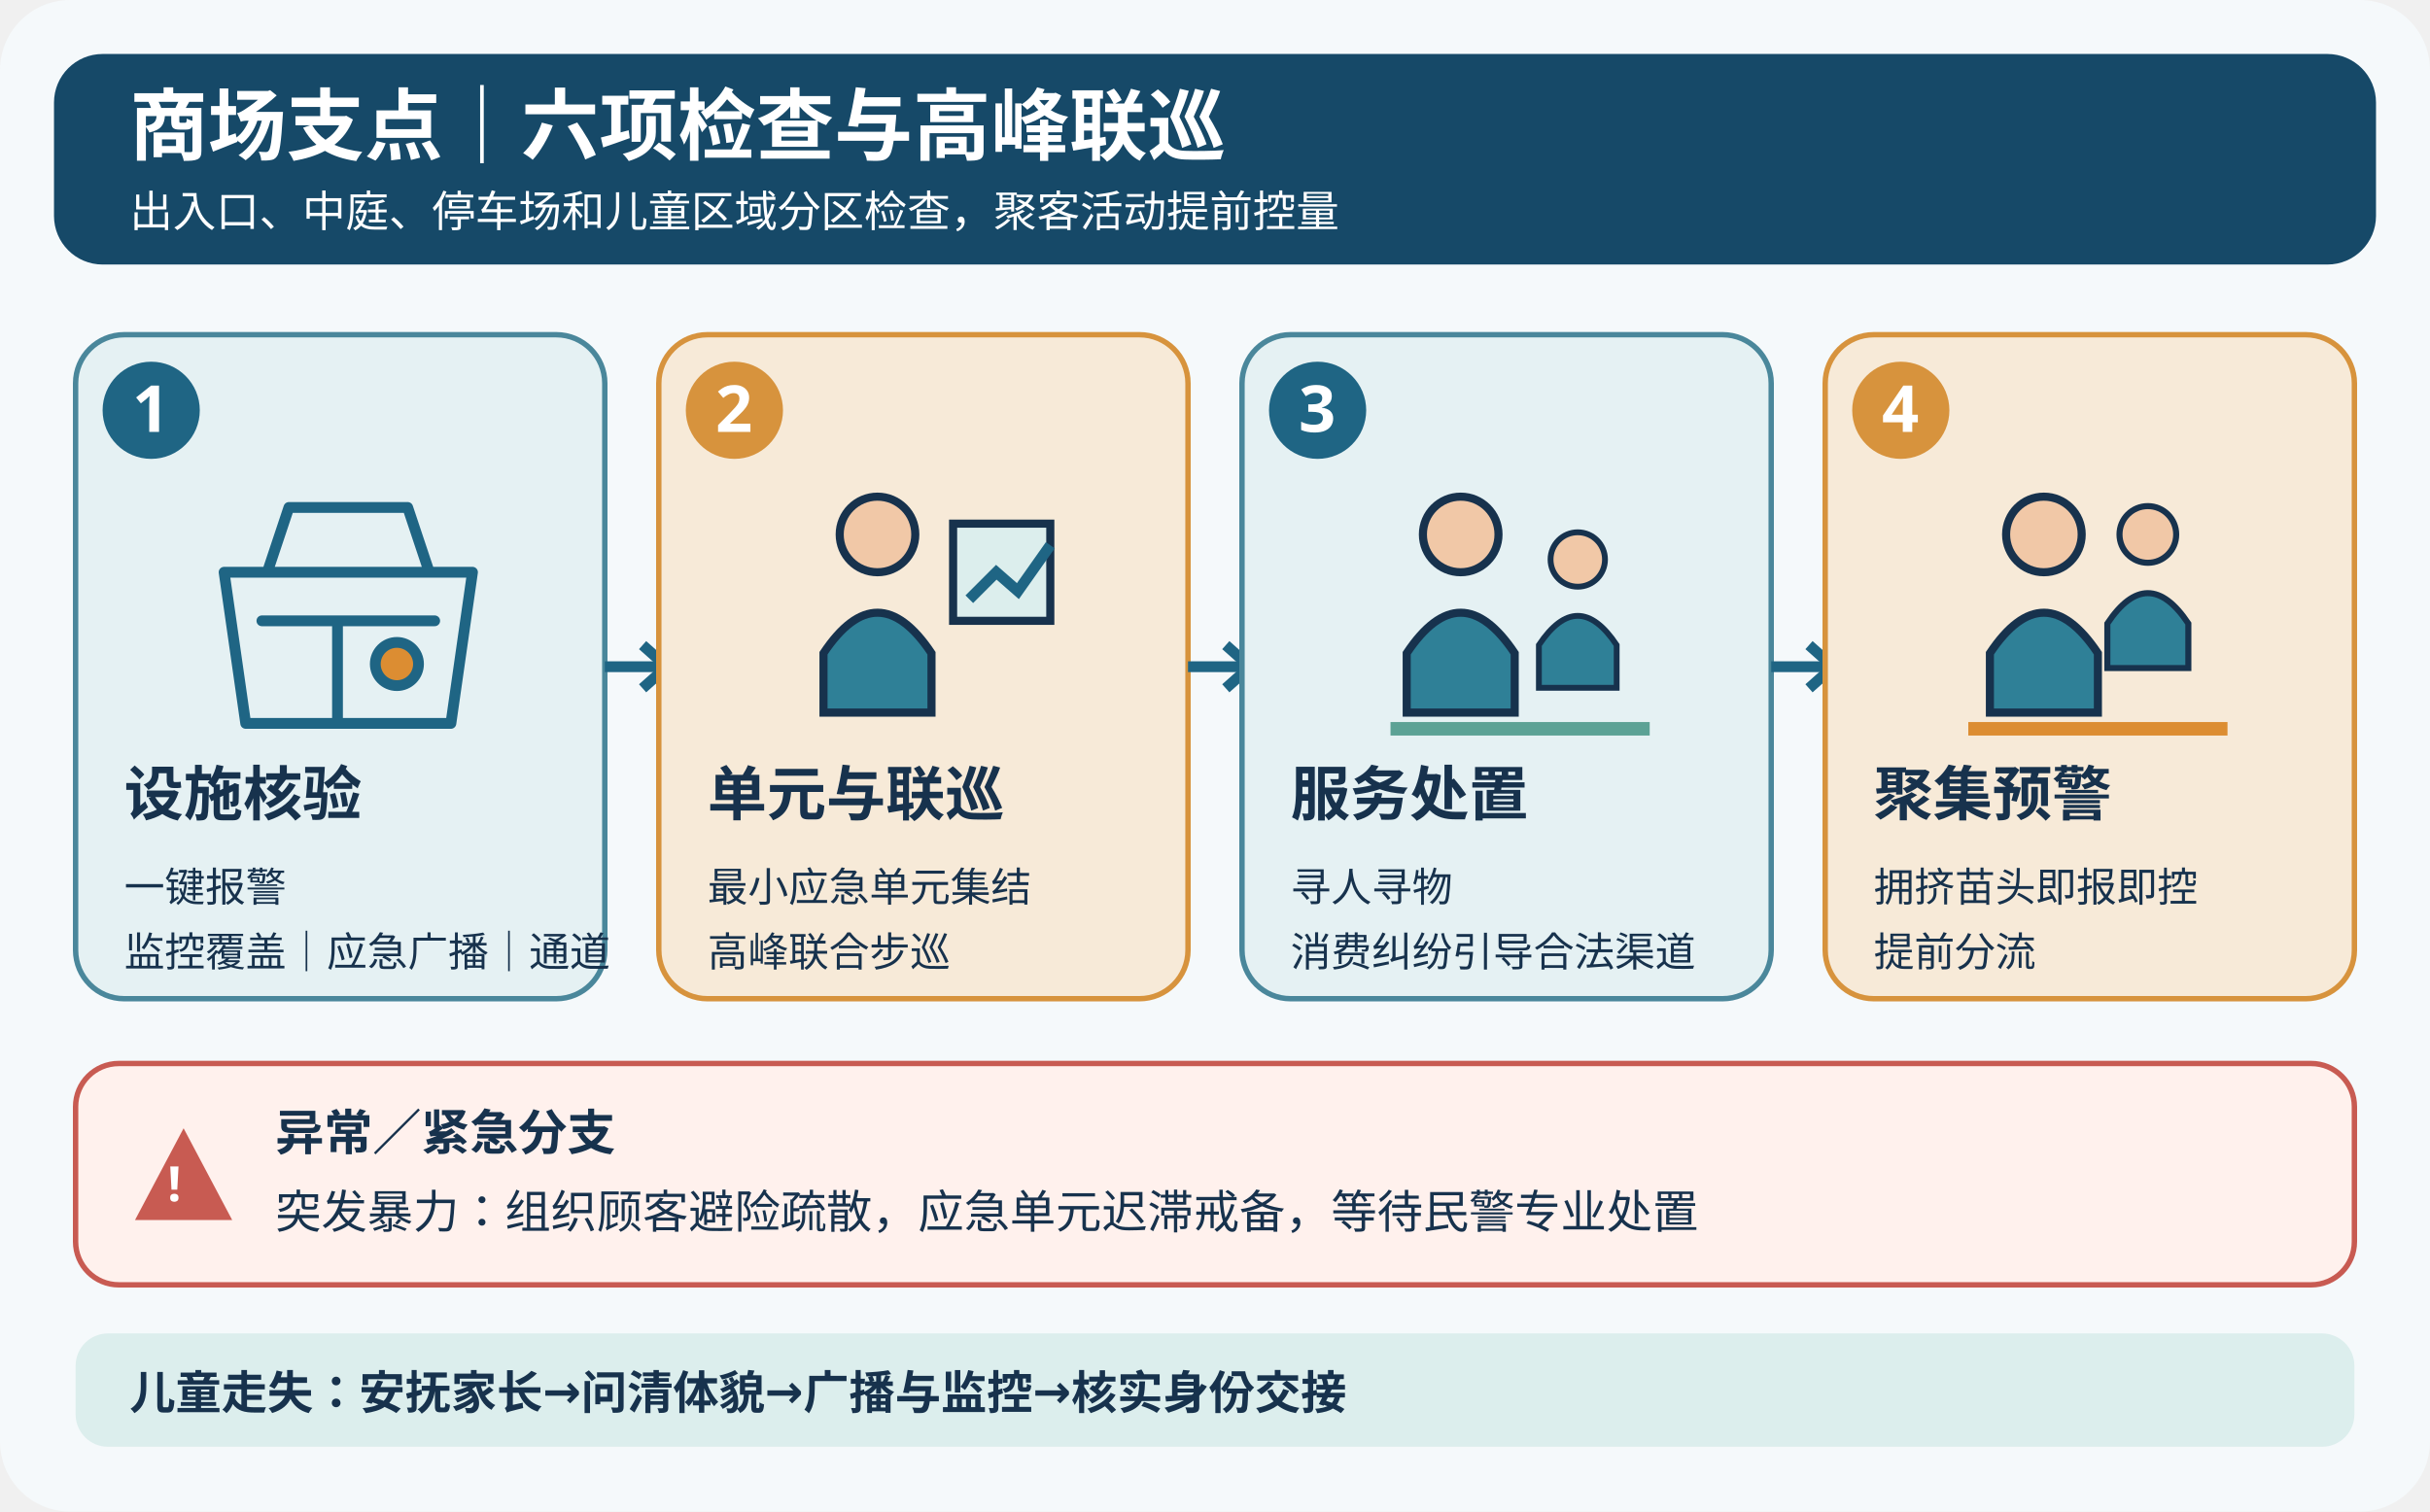
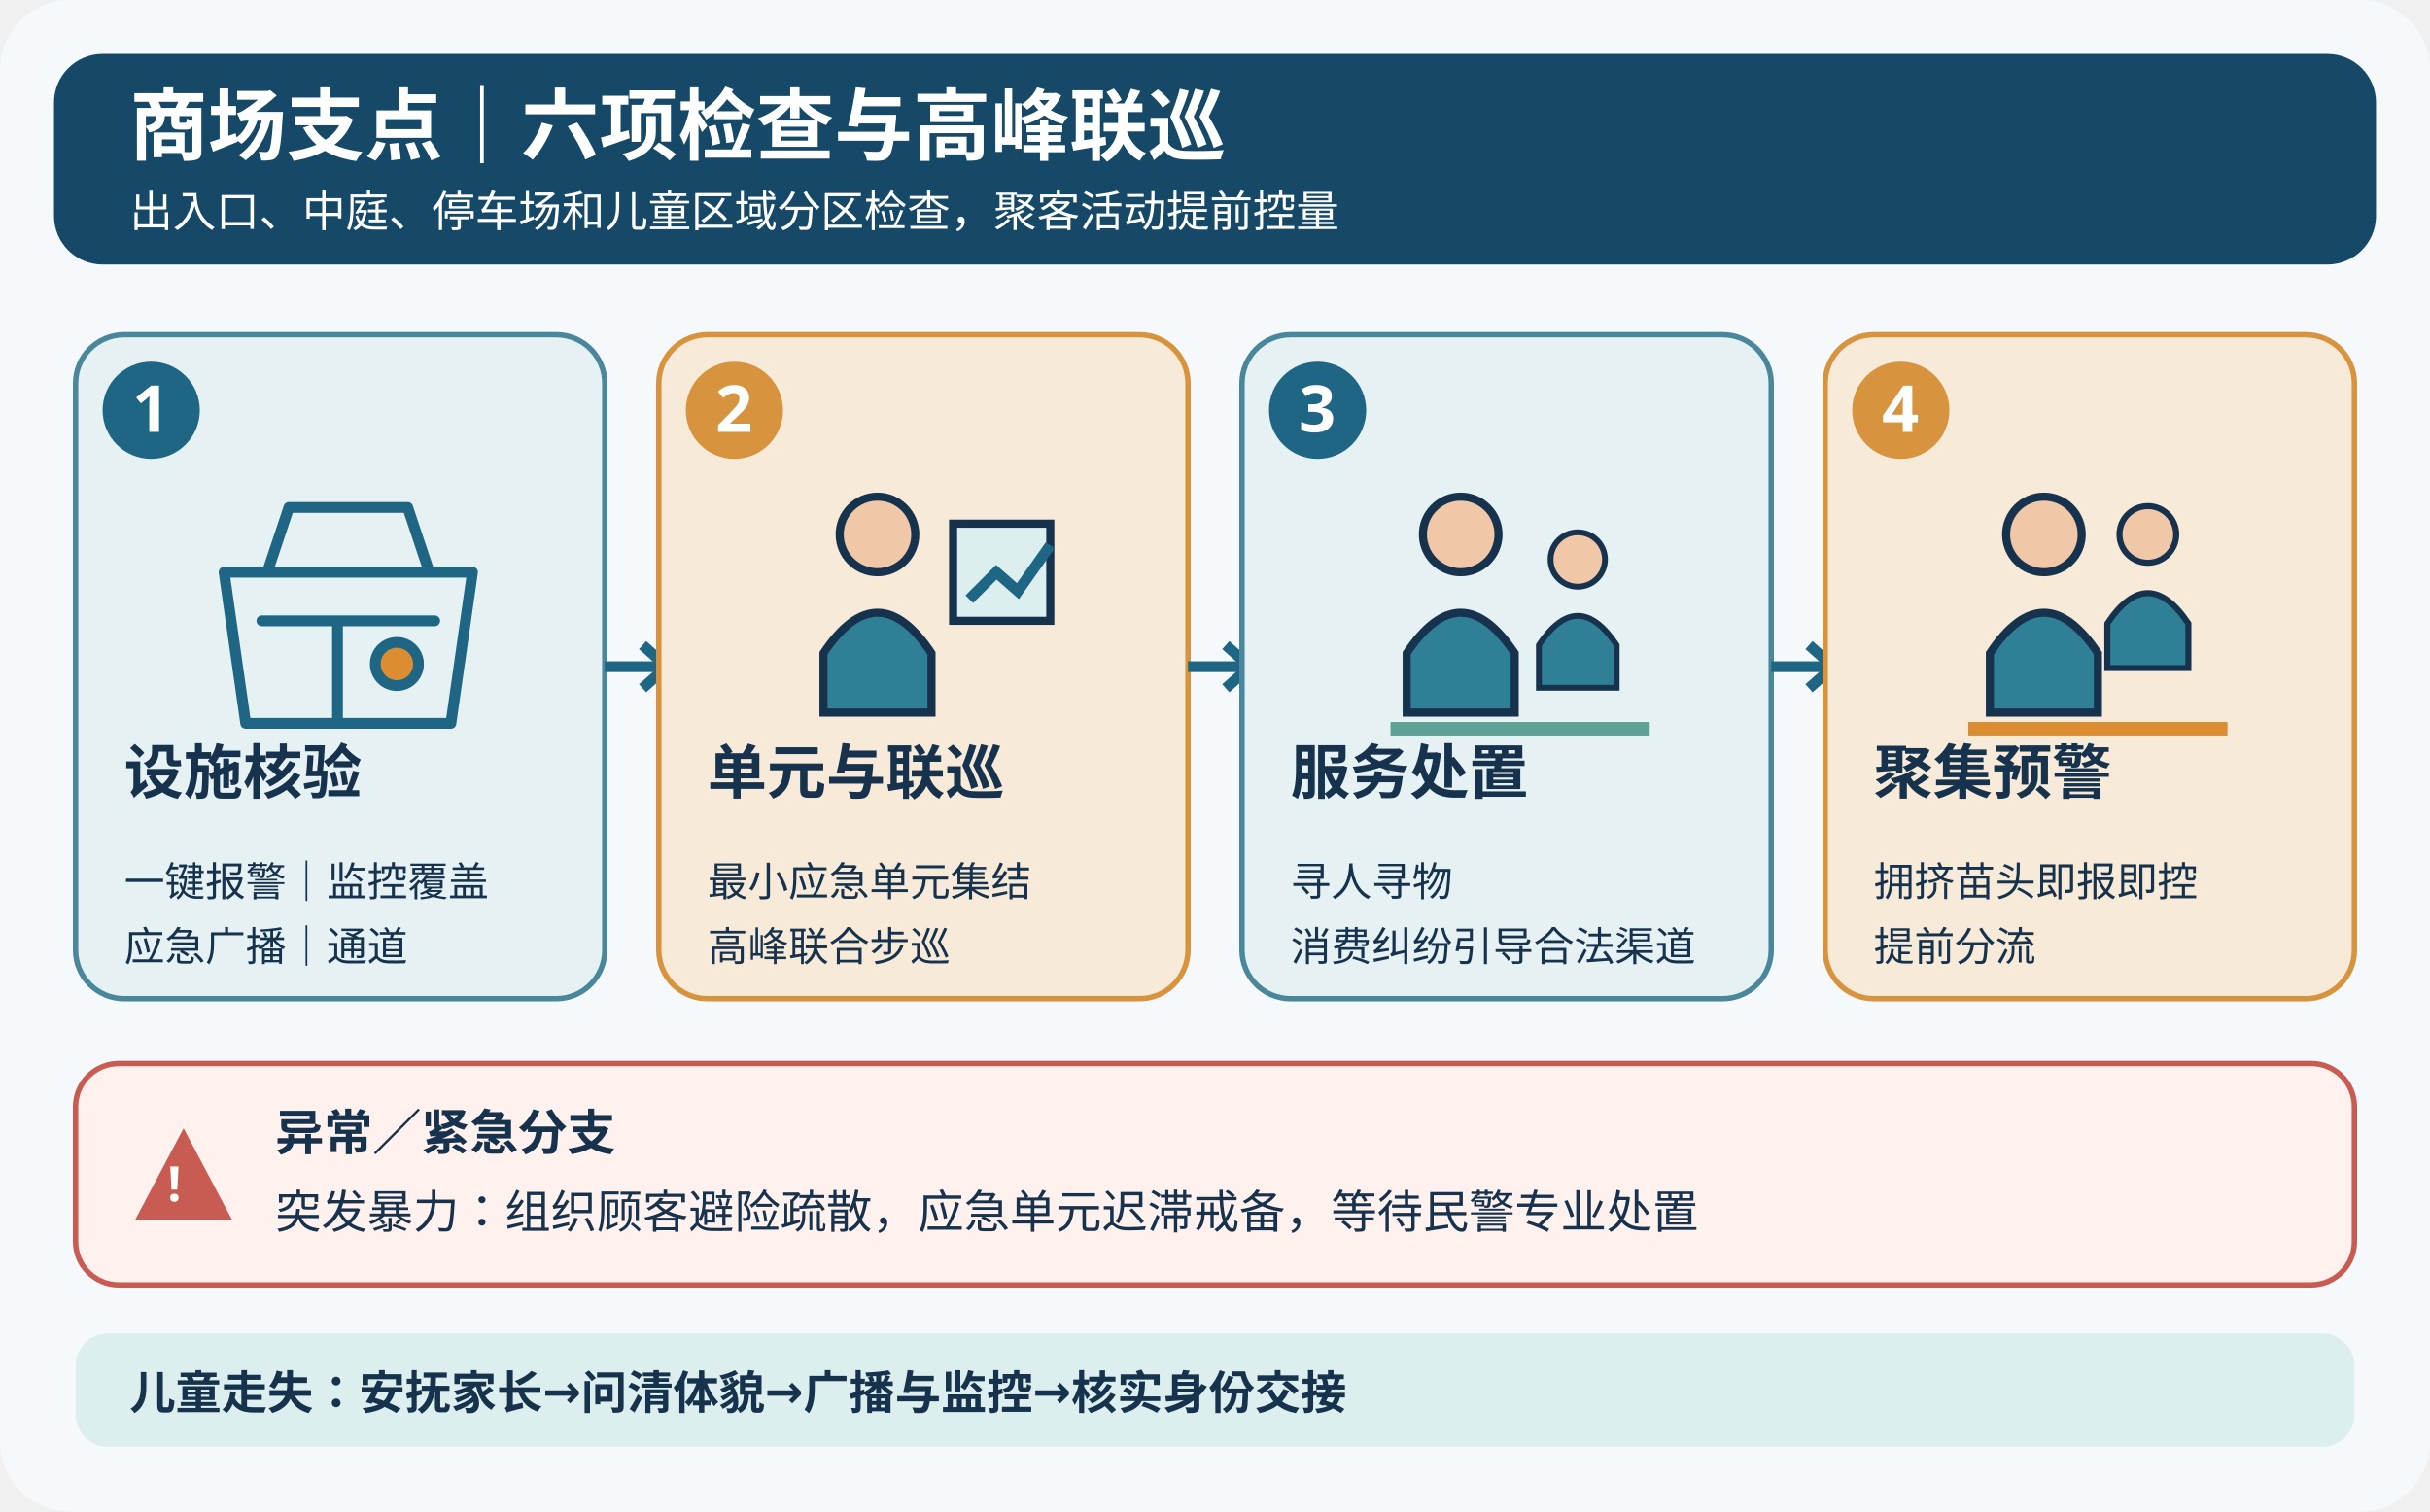
<svg xmlns="http://www.w3.org/2000/svg" viewBox="0 0 900 560" role="img" aria-labelledby="title desc">
  <defs>
    <style>
    .light{fill:#fff}.dark{fill:#17324d}.desktop{display:block}.mobile{display:none}
    text{font-family:"Microsoft YaHei","PingFang SC",sans-serif}
    @media (max-width:500px){.desktop{display:none}.mobile{display:block}}
  </style>
  </defs>
  <rect width="900" height="560" rx="26" fill="#f5f9fb" />
  <g class="desktop">
    <rect x="20" y="20" width="860" height="78" rx="18" fill="#164968" />
    <text x="48" y="57" class="light" font-size="29" font-weight="700">商场支点｜六项检查与高峰联巡</text>
    <text x="48" y="84" class="light" font-size="16">出入口、中庭、停车场和儿童区域分区检查，聚客活动提前控量</text>
    <g transform="translate(28 124)">
      <rect width="196" height="246" rx="18" fill="#e5f1f3" stroke="#4a879b" stroke-width="2" />
      <circle cx="28" cy="28" r="18" fill="#1f6584" />
      <text x="21" y="36" class="light" font-size="24" font-weight="700">1</text>
      <g transform="translate(43 50)" fill="none" stroke="#1f6584" stroke-width="4" stroke-linecap="round" stroke-linejoin="round">
        <path d="M12 38h92l-8 56H20zM28 38l8-24h44l8 24" />
        <path d="M26 56h64M54 56v38" />
        <circle cx="76" cy="72" r="8" fill="#dc8d32" />
      </g>
-       <text x="18" y="178" class="dark" font-size="22" font-weight="700">设施核验</text>
-       <text x="18" y="210" class="dark" font-size="15">一键报警</text>
-       <text x="18" y="234" class="dark" font-size="15">监控覆盖｜应急广播｜通道</text>
+       <text x="18" y="170" class="dark" font-size="22" font-weight="700">设施核验</text>
+       <text x="18" y="208" class="dark" font-size="15">一键报警｜监控覆盖</text>
+       <text x="18" y="232" class="dark" font-size="15">应急广播｜通道</text>
    </g>
    <path d="M224 247h20" stroke="#1f6584" stroke-width="4" />
    <path d="M238 239l9 8-9 8" fill="none" stroke="#1f6584" stroke-width="4" />
    <g transform="translate(244 124)">
      <rect width="196" height="246" rx="18" fill="#f7ead8" stroke="#d7933d" stroke-width="2" />
      <circle cx="28" cy="28" r="18" fill="#d7933d" />
      <text x="21" y="36" class="light" font-size="24" font-weight="700">2</text>
      <g transform="translate(43 50)">
        <circle cx="38" cy="24" r="14" fill="#f1c8a7" stroke="#17324d" stroke-width="3" />
        <path d="M18 68q20-30 40 0v22H18z" fill="#2f8097" stroke="#17324d" stroke-width="3" />
        <path d="M66 20h36v36H66z" fill="#dceeed" stroke="#17324d" stroke-width="3" />
        <path d="M72 48l10-10 8 7 12-17" fill="none" stroke="#1f6584" stroke-width="4" />
      </g>
-       <text x="18" y="178" class="dark" font-size="22" font-weight="700">单元与联巡</text>
-       <text x="18" y="210" class="dark" font-size="15">最小应急单元集结</text>
-       <text x="18" y="234" class="dark" font-size="15">高峰联合步巡</text>
+       <text x="18" y="170" class="dark" font-size="22" font-weight="700">单元与联巡</text>
+       <text x="18" y="208" class="dark" font-size="15">最小应急单元集结</text>
+       <text x="18" y="232" class="dark" font-size="15">高峰联合步巡</text>
    </g>
    <path d="M440 247h20" stroke="#1f6584" stroke-width="4" />
    <path d="M454 239l9 8-9 8" fill="none" stroke="#1f6584" stroke-width="4" />
    <g transform="translate(460 124)">
      <rect width="196" height="246" rx="18" fill="#e5f1f3" stroke="#4a879b" stroke-width="2" />
      <circle cx="28" cy="28" r="18" fill="#1f6584" />
      <text x="21" y="36" class="light" font-size="24" font-weight="700">3</text>
      <g transform="translate(43 50)">
        <circle cx="38" cy="24" r="14" fill="#f1c8a7" stroke="#17324d" stroke-width="3" />
        <path d="M18 68q20-30 40 0v22H18z" fill="#2f8097" stroke="#17324d" stroke-width="3" />
        <g transform="translate(54 16) scale(.72)">
          <circle cx="38" cy="24" r="14" fill="#f1c8a7" stroke="#17324d" stroke-width="3" />
          <path d="M18 68q20-30 40 0v22H18z" fill="#2f8097" stroke="#17324d" stroke-width="3" />
        </g>
        <path d="M12 96h96" stroke="#5ca295" stroke-width="5" />
      </g>
-       <text x="18" y="178" class="dark" font-size="22" font-weight="700">服务处置</text>
-       <text x="18" y="210" class="dark" font-size="15">寻人寻物</text>
-       <text x="18" y="234" class="dark" font-size="15">消费纠纷引导合法渠道</text>
+       <text x="18" y="170" class="dark" font-size="22" font-weight="700">服务处置</text>
+       <text x="18" y="208" class="dark" font-size="15">寻人寻物</text>
+       <text x="18" y="232" class="dark" font-size="15">消费纠纷引导合法渠道</text>
    </g>
    <path d="M656 247h20" stroke="#1f6584" stroke-width="4" />
    <path d="M670 239l9 8-9 8" fill="none" stroke="#1f6584" stroke-width="4" />
    <g transform="translate(676 124)">
      <rect width="196" height="246" rx="18" fill="#f7ead8" stroke="#d7933d" stroke-width="2" />
      <circle cx="28" cy="28" r="18" fill="#d7933d" />
      <text x="21" y="36" class="light" font-size="24" font-weight="700">4</text>
      <g transform="translate(43 50)">
        <circle cx="38" cy="24" r="14" fill="#f1c8a7" stroke="#17324d" stroke-width="3" />
        <path d="M18 68q20-30 40 0v22H18z" fill="#2f8097" stroke="#17324d" stroke-width="3" />
        <g transform="translate(48 6) scale(.75)">
          <circle cx="38" cy="24" r="14" fill="#f1c8a7" stroke="#17324d" stroke-width="3" />
          <path d="M18 68q20-30 40 0v22H18z" fill="#2f8097" stroke="#17324d" stroke-width="3" />
        </g>
        <path d="M10 96h96" stroke="#dc8d32" stroke-width="5" />
      </g>
-       <text x="18" y="178" class="dark" font-size="22" font-weight="700">聚集预警</text>
-       <text x="18" y="210" class="dark" font-size="15">拥挤苗头即报即控</text>
-       <text x="18" y="234" class="dark" font-size="15">提前分流</text>
+       <text x="18" y="170" class="dark" font-size="22" font-weight="700">聚集预警</text>
+       <text x="18" y="208" class="dark" font-size="15">拥挤苗头即报即控</text>
+       <text x="18" y="232" class="dark" font-size="15">提前分流</text>
    </g>
    <rect x="28" y="394" width="844" height="82" rx="16" fill="#fff1ed" stroke="#c85b52" stroke-width="2" />
    <path d="M50 452l18-34 18 34z" fill="#c85b52" />
    <text x="62" y="445" class="light" font-size="18" font-weight="700">!</text>
    <text x="102" y="426" class="dark" font-size="18" font-weight="700">异常／紧急分支</text>
    <text x="102" y="455" class="dark" font-size="17">突发暴力：组织顾客避险疏散，应急单元迟滞戒备，等待民警专业处置</text>
    <rect x="28" y="494" width="844" height="42" rx="12" fill="#dceeed" />
    <text x="48" y="522" class="dark" font-size="17" font-weight="700">儿童走失：安抚家长→问清体貌→广播与监控→核实身份交接</text>
  </g>
  <g class="mobile" aria-label="移动端流程重排">
    <rect width="900" height="560" rx="26" fill="#f5f9fb" />
    <rect x="20" y="18" width="860" height="68" rx="18" fill="#164968" />
    <text x="46" y="61" class="light" font-size="32" font-weight="700">商场支点｜六项检查与高峰联巡</text>
    <g transform="translate(28 104)">
      <rect width="410" height="122" rx="16" fill="#e5f1f3" stroke="#4a879b" stroke-width="2" />
      <circle cx="36" cy="38" r="22" fill="#1f6584" />
      <text x="28" y="47" class="light" font-size="28" font-weight="700">1</text>
      <text x="72" y="44" class="dark" font-size="30" font-weight="700">设施核验</text>
      <text x="24" y="82" class="dark" font-size="25">一键报警 · 监控覆盖 </text>
      <text x="24" y="111" class="dark" font-size="25">· 应急广播 · 通道</text>
    </g>
    <g transform="translate(460 104)">
      <rect width="410" height="122" rx="16" fill="#f7ead8" stroke="#d7933d" stroke-width="2" />
      <circle cx="36" cy="38" r="22" fill="#d7933d" />
      <text x="28" y="47" class="light" font-size="28" font-weight="700">2</text>
      <text x="72" y="44" class="dark" font-size="30" font-weight="700">单元与联巡</text>
      <text x="24" y="82" class="dark" font-size="25">最小应急单元集结 </text>
      <text x="24" y="111" class="dark" font-size="25">· 高峰联合步巡</text>
    </g>
    <g transform="translate(28 246)">
      <rect width="410" height="122" rx="16" fill="#e5f1f3" stroke="#4a879b" stroke-width="2" />
      <circle cx="36" cy="38" r="22" fill="#1f6584" />
      <text x="28" y="47" class="light" font-size="28" font-weight="700">3</text>
      <text x="72" y="44" class="dark" font-size="30" font-weight="700">服务处置</text>
      <text x="24" y="82" class="dark" font-size="25">寻人寻物 · 消费</text>
      <text x="24" y="111" class="dark" font-size="25">纠纷引导合法渠道</text>
    </g>
    <g transform="translate(460 246)">
      <rect width="410" height="122" rx="16" fill="#f7ead8" stroke="#d7933d" stroke-width="2" />
      <circle cx="36" cy="38" r="22" fill="#d7933d" />
      <text x="28" y="47" class="light" font-size="28" font-weight="700">4</text>
      <text x="72" y="44" class="dark" font-size="30" font-weight="700">聚集预警</text>
      <text x="24" y="92" class="dark" font-size="25">拥挤苗头即报即控 · 提前分流</text>
    </g>
    <rect x="28" y="398" width="844" height="112" rx="16" fill="#fff1ed" stroke="#c85b52" stroke-width="2" />
    <text x="50" y="434" class="dark" font-size="27" font-weight="700">紧急分支</text>
    <text x="50" y="468" class="dark" font-size="25">突发暴力：组织顾客避险疏散，应急</text>
    <text x="50" y="500" class="dark" font-size="25">单元迟滞戒备，等待民警专业处置</text>
    <text x="40" y="548" class="dark" font-size="25" font-weight="700">儿童走失：安抚家长→问清体貌→广播与监控→核实身份交接</text>
  </g>
</svg>
